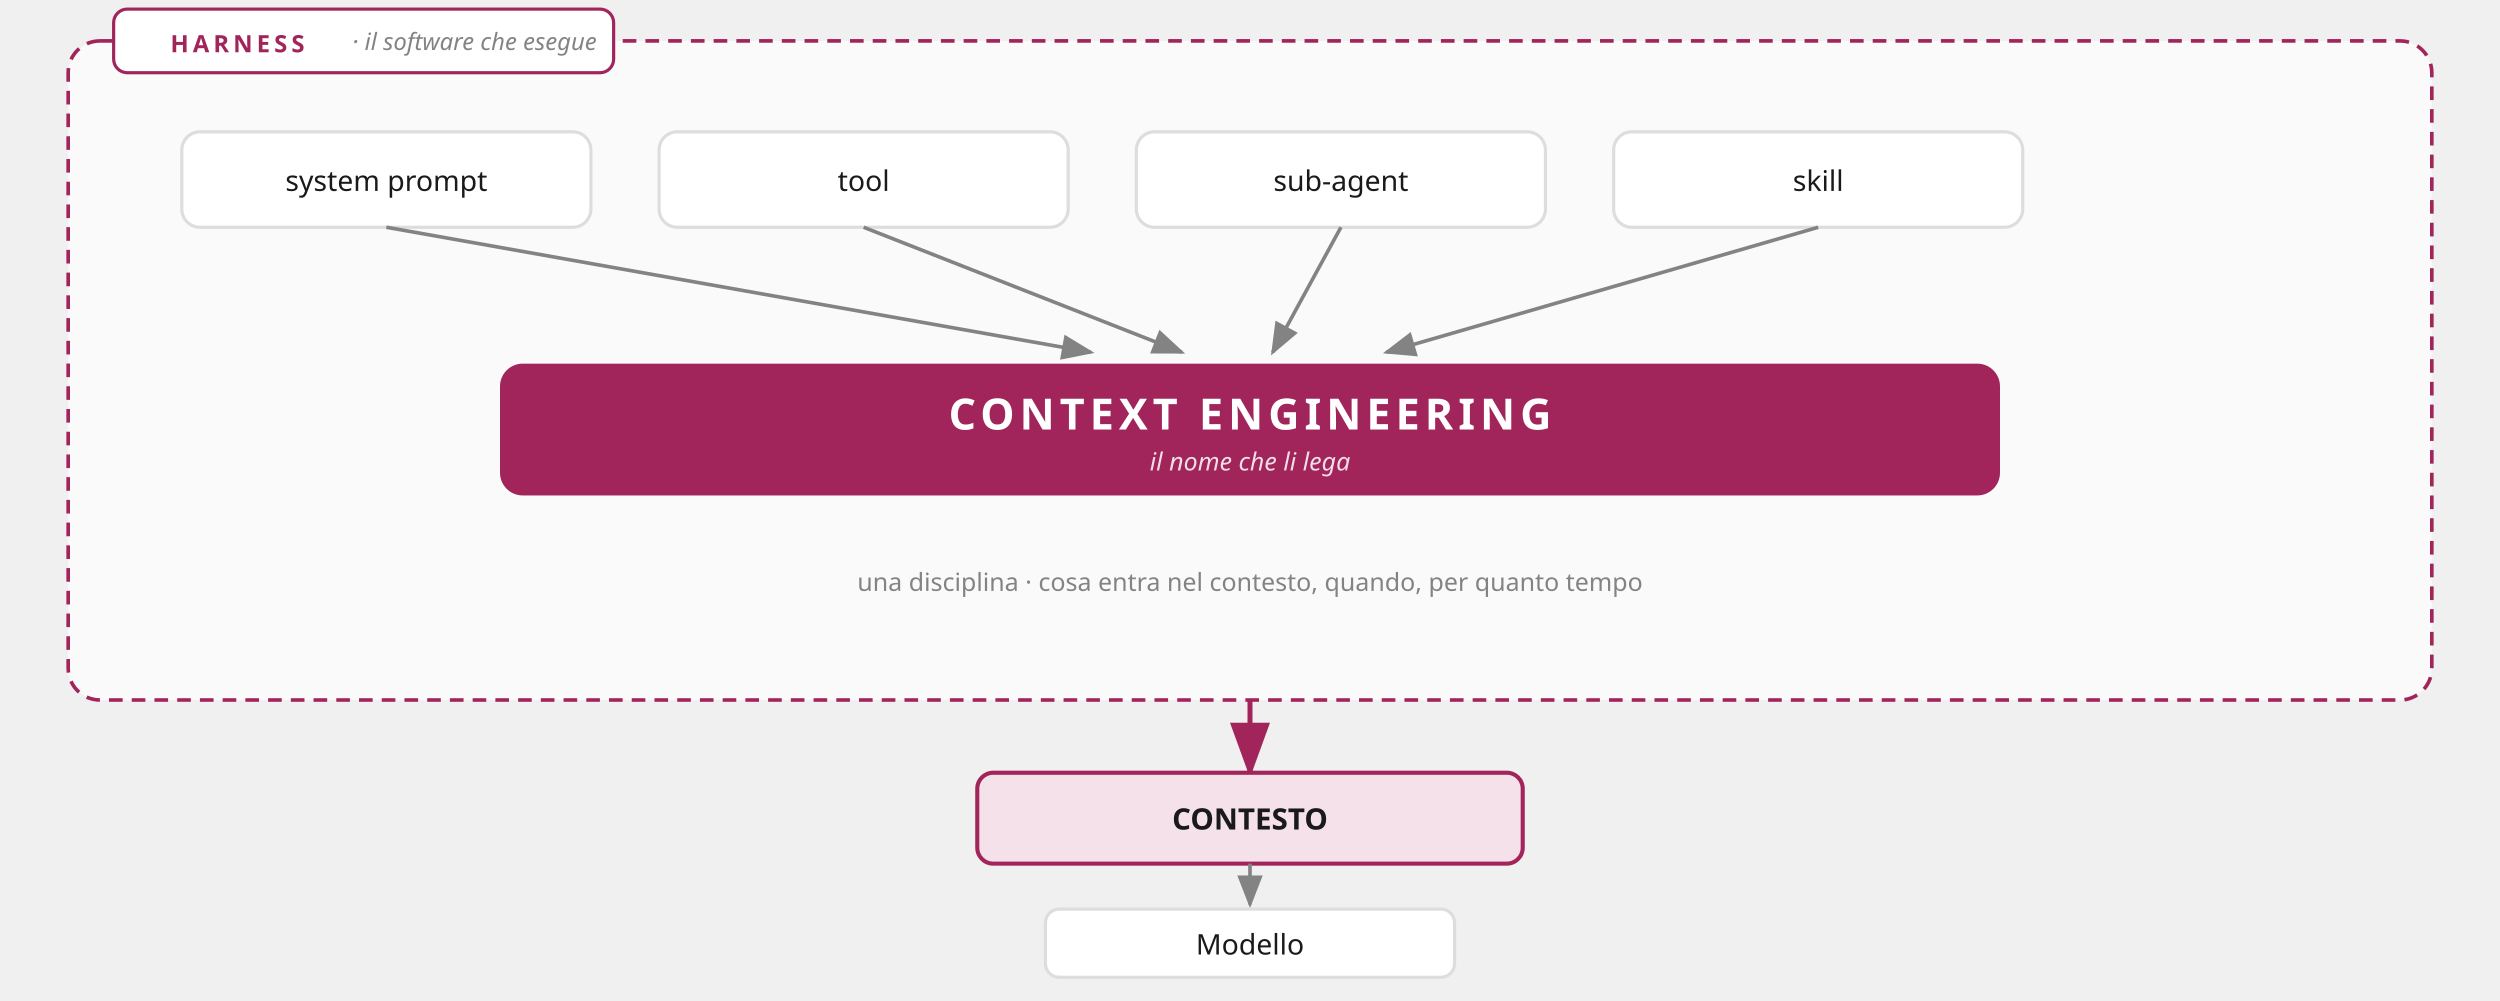
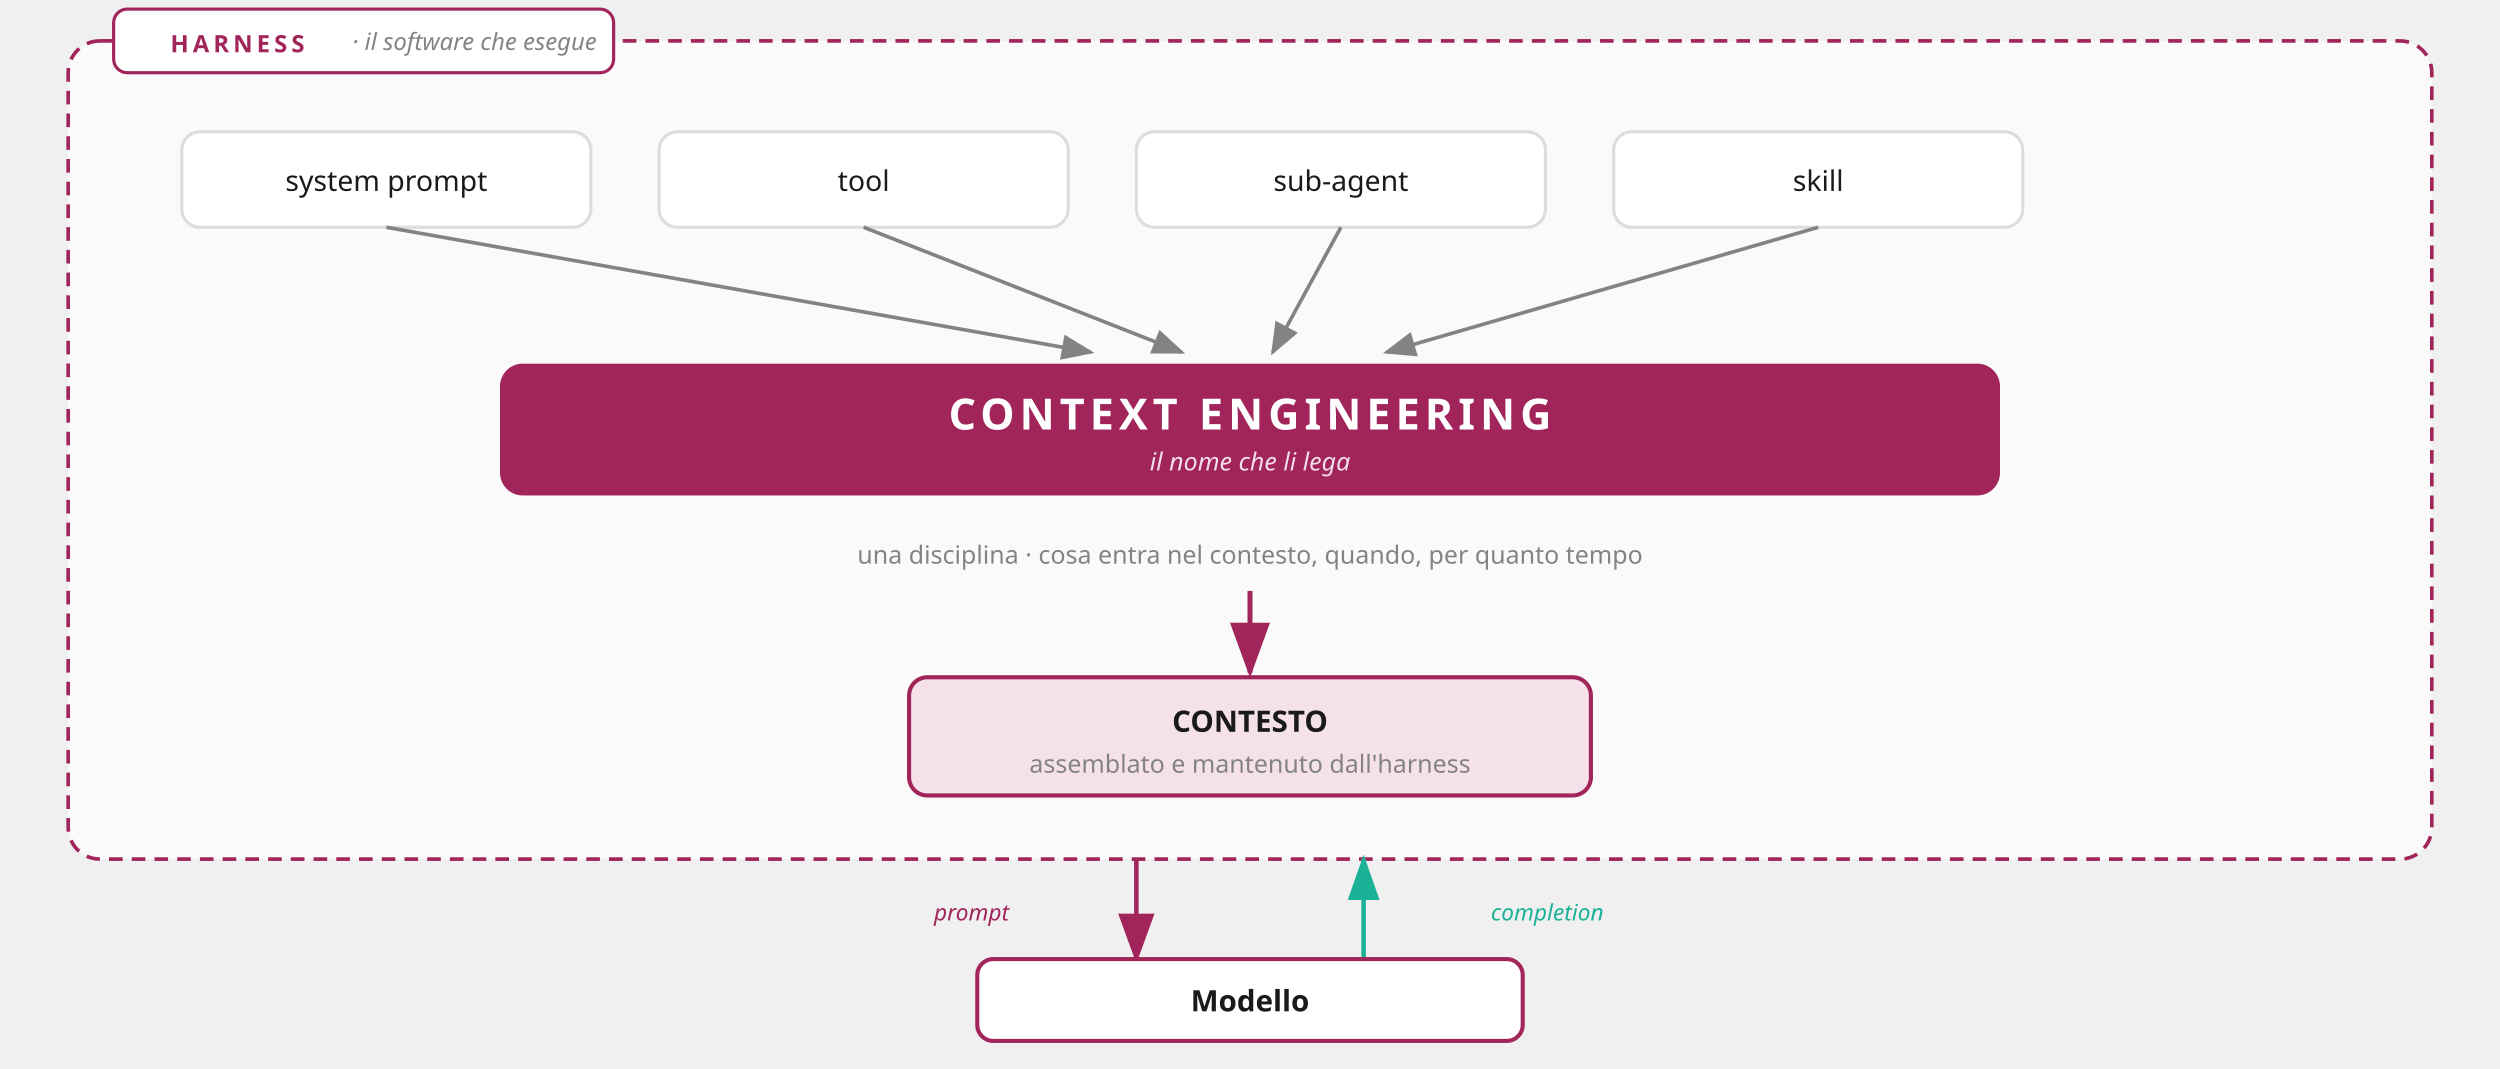
- <svg xmlns="http://www.w3.org/2000/svg" viewBox="0 0 1100 440" preserveAspectRatio="xMidYMid meet">
+ <svg xmlns="http://www.w3.org/2000/svg" viewBox="0 0 1100 470" preserveAspectRatio="xMidYMid meet">
  <defs>
    <marker id="ar-g" markerWidth="9" markerHeight="7" refX="8" refY="3.5" orient="auto">
      <path d="M0,0 L9,3.5 L0,7 Z" fill="#838383" />
    </marker>
    <marker id="ar-a" markerWidth="11" markerHeight="8" refX="10" refY="4" orient="auto">
      <path d="M0,0 L11,4 L0,8 Z" fill="#a1245a" />
+     </marker>
+     <marker id="ar-t" markerWidth="10" markerHeight="7" refX="9" refY="3.5" orient="auto">
+       <path d="M0,0 L10,3.5 L0,7 Z" fill="#1ab197" />
    </marker>
  </defs>
  <style>
    .ttl     { font-family: 'Poppins', sans-serif; font-size: 13px; fill: #1a1a1a; font-weight: 600; }
    .lbl     { font-family: system-ui, sans-serif; font-size: 12.5px; fill: #1a1a1a; font-weight: 500; }
    .mut     { font-family: system-ui, sans-serif; font-size: 11px; fill: #838383; }
    .bnr     { font-family: 'Poppins', sans-serif; font-size: 19px; fill: #ffffff; font-weight: 700; letter-spacing: 2.2px; }
    .bnrsub  { font-family: 'Poppins', sans-serif; font-size: 11px; fill: #ffffff; opacity: 0.85; font-style: italic; }
    .hrnTag  { font-family: 'Poppins', sans-serif; font-size: 10.5px; fill: #a1245a; font-weight: 700; letter-spacing: 1.8px; }
    .hrnSub  { font-family: system-ui, sans-serif; font-size: 10.5px; fill: #838383; font-style: italic; }
+     .flowLbl { font-family: system-ui, sans-serif; font-size: 10px; fill: #838383; font-style: italic; }
+     .flowAcc { font-family: system-ui, sans-serif; font-size: 10px; fill: #a1245a; font-style: italic; }
+     .flowSec { font-family: system-ui, sans-serif; font-size: 10px; fill: #1ab197; font-style: italic; }
  </style>
-   <rect x="30" y="18" width="1040" height="290" rx="14" fill="#fafafa" stroke="#a1245a" stroke-width="1.6" stroke-dasharray="6,4" />
+   <rect x="30" y="18" width="1040" height="360" rx="14" fill="#fafafa" stroke="#a1245a" stroke-width="1.6" stroke-dasharray="6,4" />
  <rect x="50" y="4" width="220" height="28" rx="6" fill="#ffffff" stroke="#a1245a" stroke-width="1.4" />
  <text x="75" y="23" class="hrnTag">HARNESS</text>
  <text x="155" y="22" class="hrnSub">· il software che esegue</text>
  <g id="practices">
    <rect x="80" y="58" width="180" height="42" rx="8" fill="#ffffff" stroke="#dddddd" stroke-width="1.4" />
    <text x="170" y="84" text-anchor="middle" class="lbl">system prompt</text>
    <rect x="290" y="58" width="180" height="42" rx="8" fill="#ffffff" stroke="#dddddd" stroke-width="1.4" />
    <text x="380" y="84" text-anchor="middle" class="lbl">tool</text>
    <rect x="500" y="58" width="180" height="42" rx="8" fill="#ffffff" stroke="#dddddd" stroke-width="1.4" />
    <text x="590" y="84" text-anchor="middle" class="lbl">sub-agent</text>
    <rect x="710" y="58" width="180" height="42" rx="8" fill="#ffffff" stroke="#dddddd" stroke-width="1.4" />
    <text x="800" y="84" text-anchor="middle" class="lbl">skill</text>
  </g>
  <g stroke="#838383" stroke-width="1.6" fill="none">
    <line x1="170" y1="100" x2="480" y2="155" marker-end="url(#ar-g)" />
    <line x1="380" y1="100" x2="520" y2="155" marker-end="url(#ar-g)" />
    <line x1="590" y1="100" x2="560" y2="155" marker-end="url(#ar-g)" />
    <line x1="800" y1="100" x2="610" y2="155" marker-end="url(#ar-g)" />
  </g>
  <rect x="220" y="160" width="660" height="58" rx="10" fill="#a1245a" />
  <text x="550" y="189" text-anchor="middle" class="bnr">CONTEXT ENGINEERING</text>
  <text x="550" y="207" text-anchor="middle" class="bnrsub">il nome che li lega</text>
-   <text x="550" y="260" text-anchor="middle" class="mut">una disciplina · cosa entra nel contesto, quando, per quanto tempo</text>
-   <line x1="550" y1="308" x2="550" y2="340" stroke="#a1245a" stroke-width="2.2" marker-end="url(#ar-a)" />
-   <rect x="430" y="340" width="240" height="40" rx="7" fill="#f5e1ea" stroke="#a1245a" stroke-width="1.8" />
-   <text x="550" y="365" text-anchor="middle" class="ttl">CONTESTO</text>
-   <line x1="550" y1="380" x2="550" y2="398" stroke="#838383" stroke-width="1.6" marker-end="url(#ar-g)" />
-   <rect x="460" y="400" width="180" height="30" rx="6" fill="#ffffff" stroke="#dddddd" stroke-width="1.4" />
-   <text x="550" y="420" text-anchor="middle" class="lbl">Modello</text>
+   <text x="550" y="248" text-anchor="middle" class="mut">una disciplina · cosa entra nel contesto, quando, per quanto tempo</text>
+   <line x1="550" y1="260" x2="550" y2="296" stroke="#a1245a" stroke-width="2.2" marker-end="url(#ar-a)" />
+   <rect x="400" y="298" width="300" height="52" rx="8" fill="#f5e1ea" stroke="#a1245a" stroke-width="1.8" />
+   <text x="550" y="322" text-anchor="middle" class="ttl">CONTESTO</text>
+   <text x="550" y="340" text-anchor="middle" class="mut">assemblato e mantenuto dall'harness</text>
+   <line x1="500" y1="378" x2="500" y2="422" stroke="#a1245a" stroke-width="2" marker-end="url(#ar-a)" />
+   <text x="444" y="405" text-anchor="end" class="flowAcc">prompt</text>
+   <line x1="600" y1="422" x2="600" y2="378" stroke="#1ab197" stroke-width="2" marker-end="url(#ar-t)" />
+   <text x="656" y="405" text-anchor="start" class="flowSec">completion</text>
+   <rect x="430" y="422" width="240" height="36" rx="7" fill="#ffffff" stroke="#a1245a" stroke-width="1.8" />
+   <text x="550" y="445" text-anchor="middle" class="ttl">Modello</text>
</svg>
